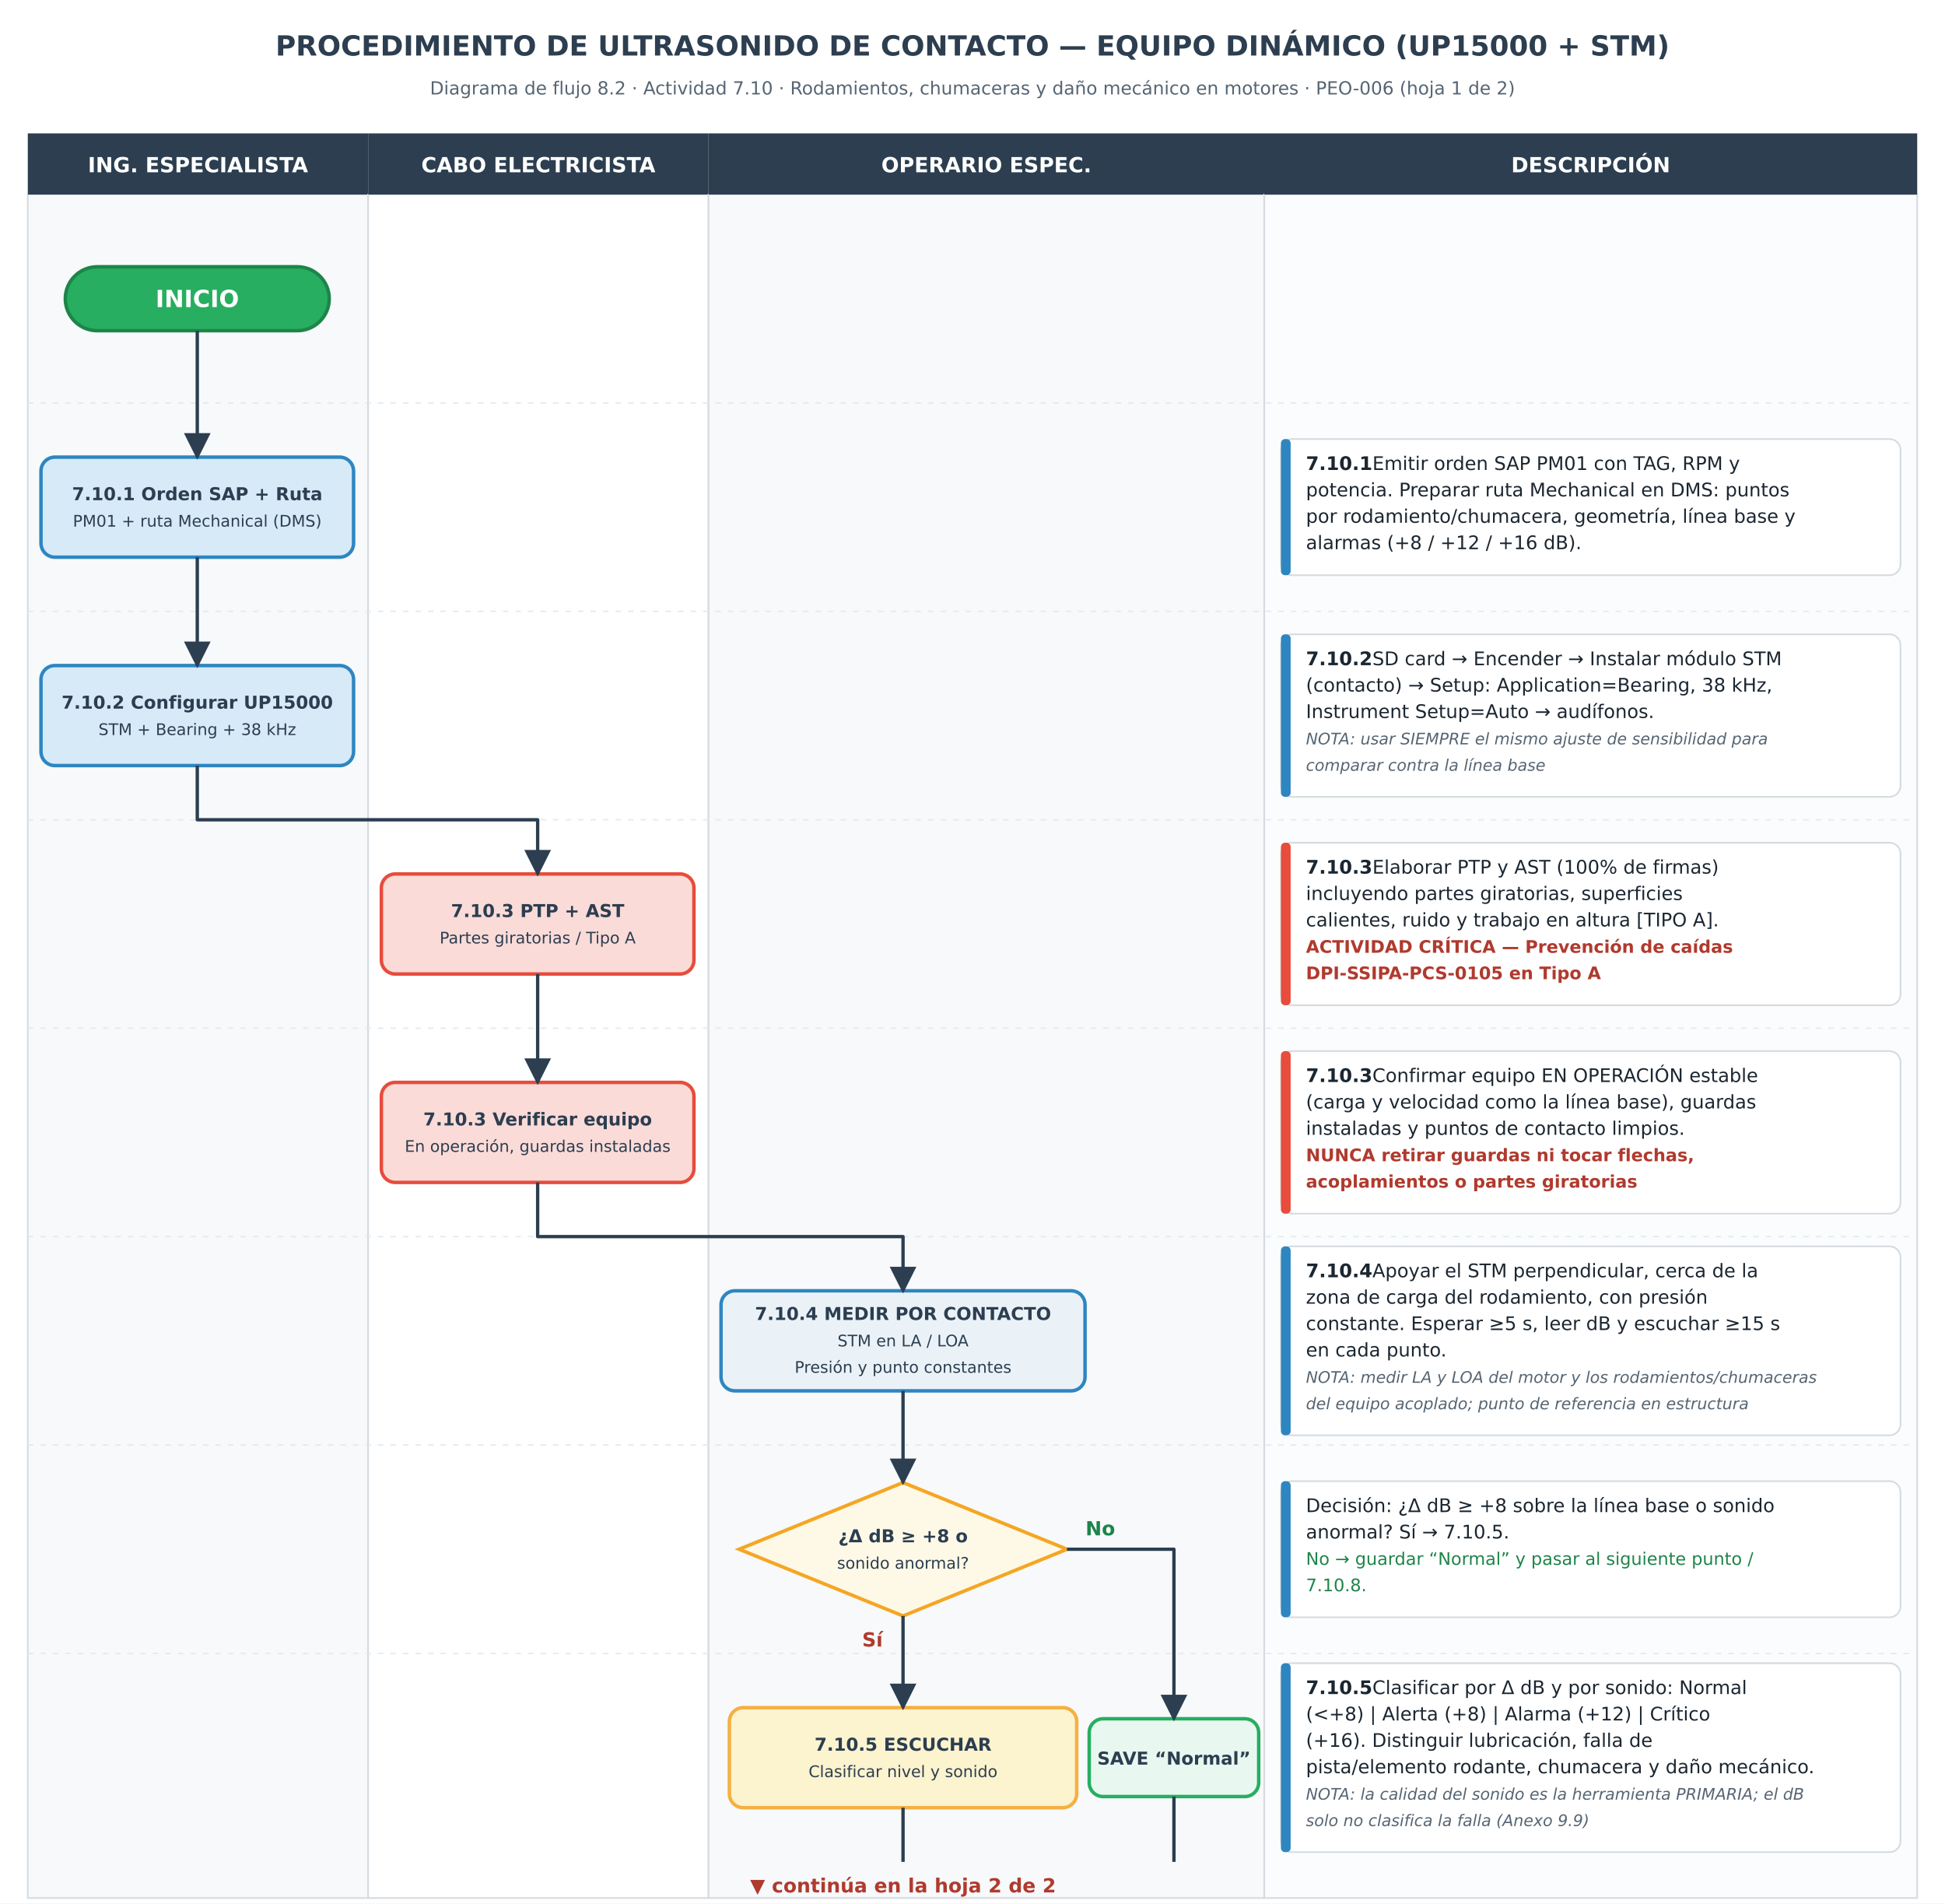
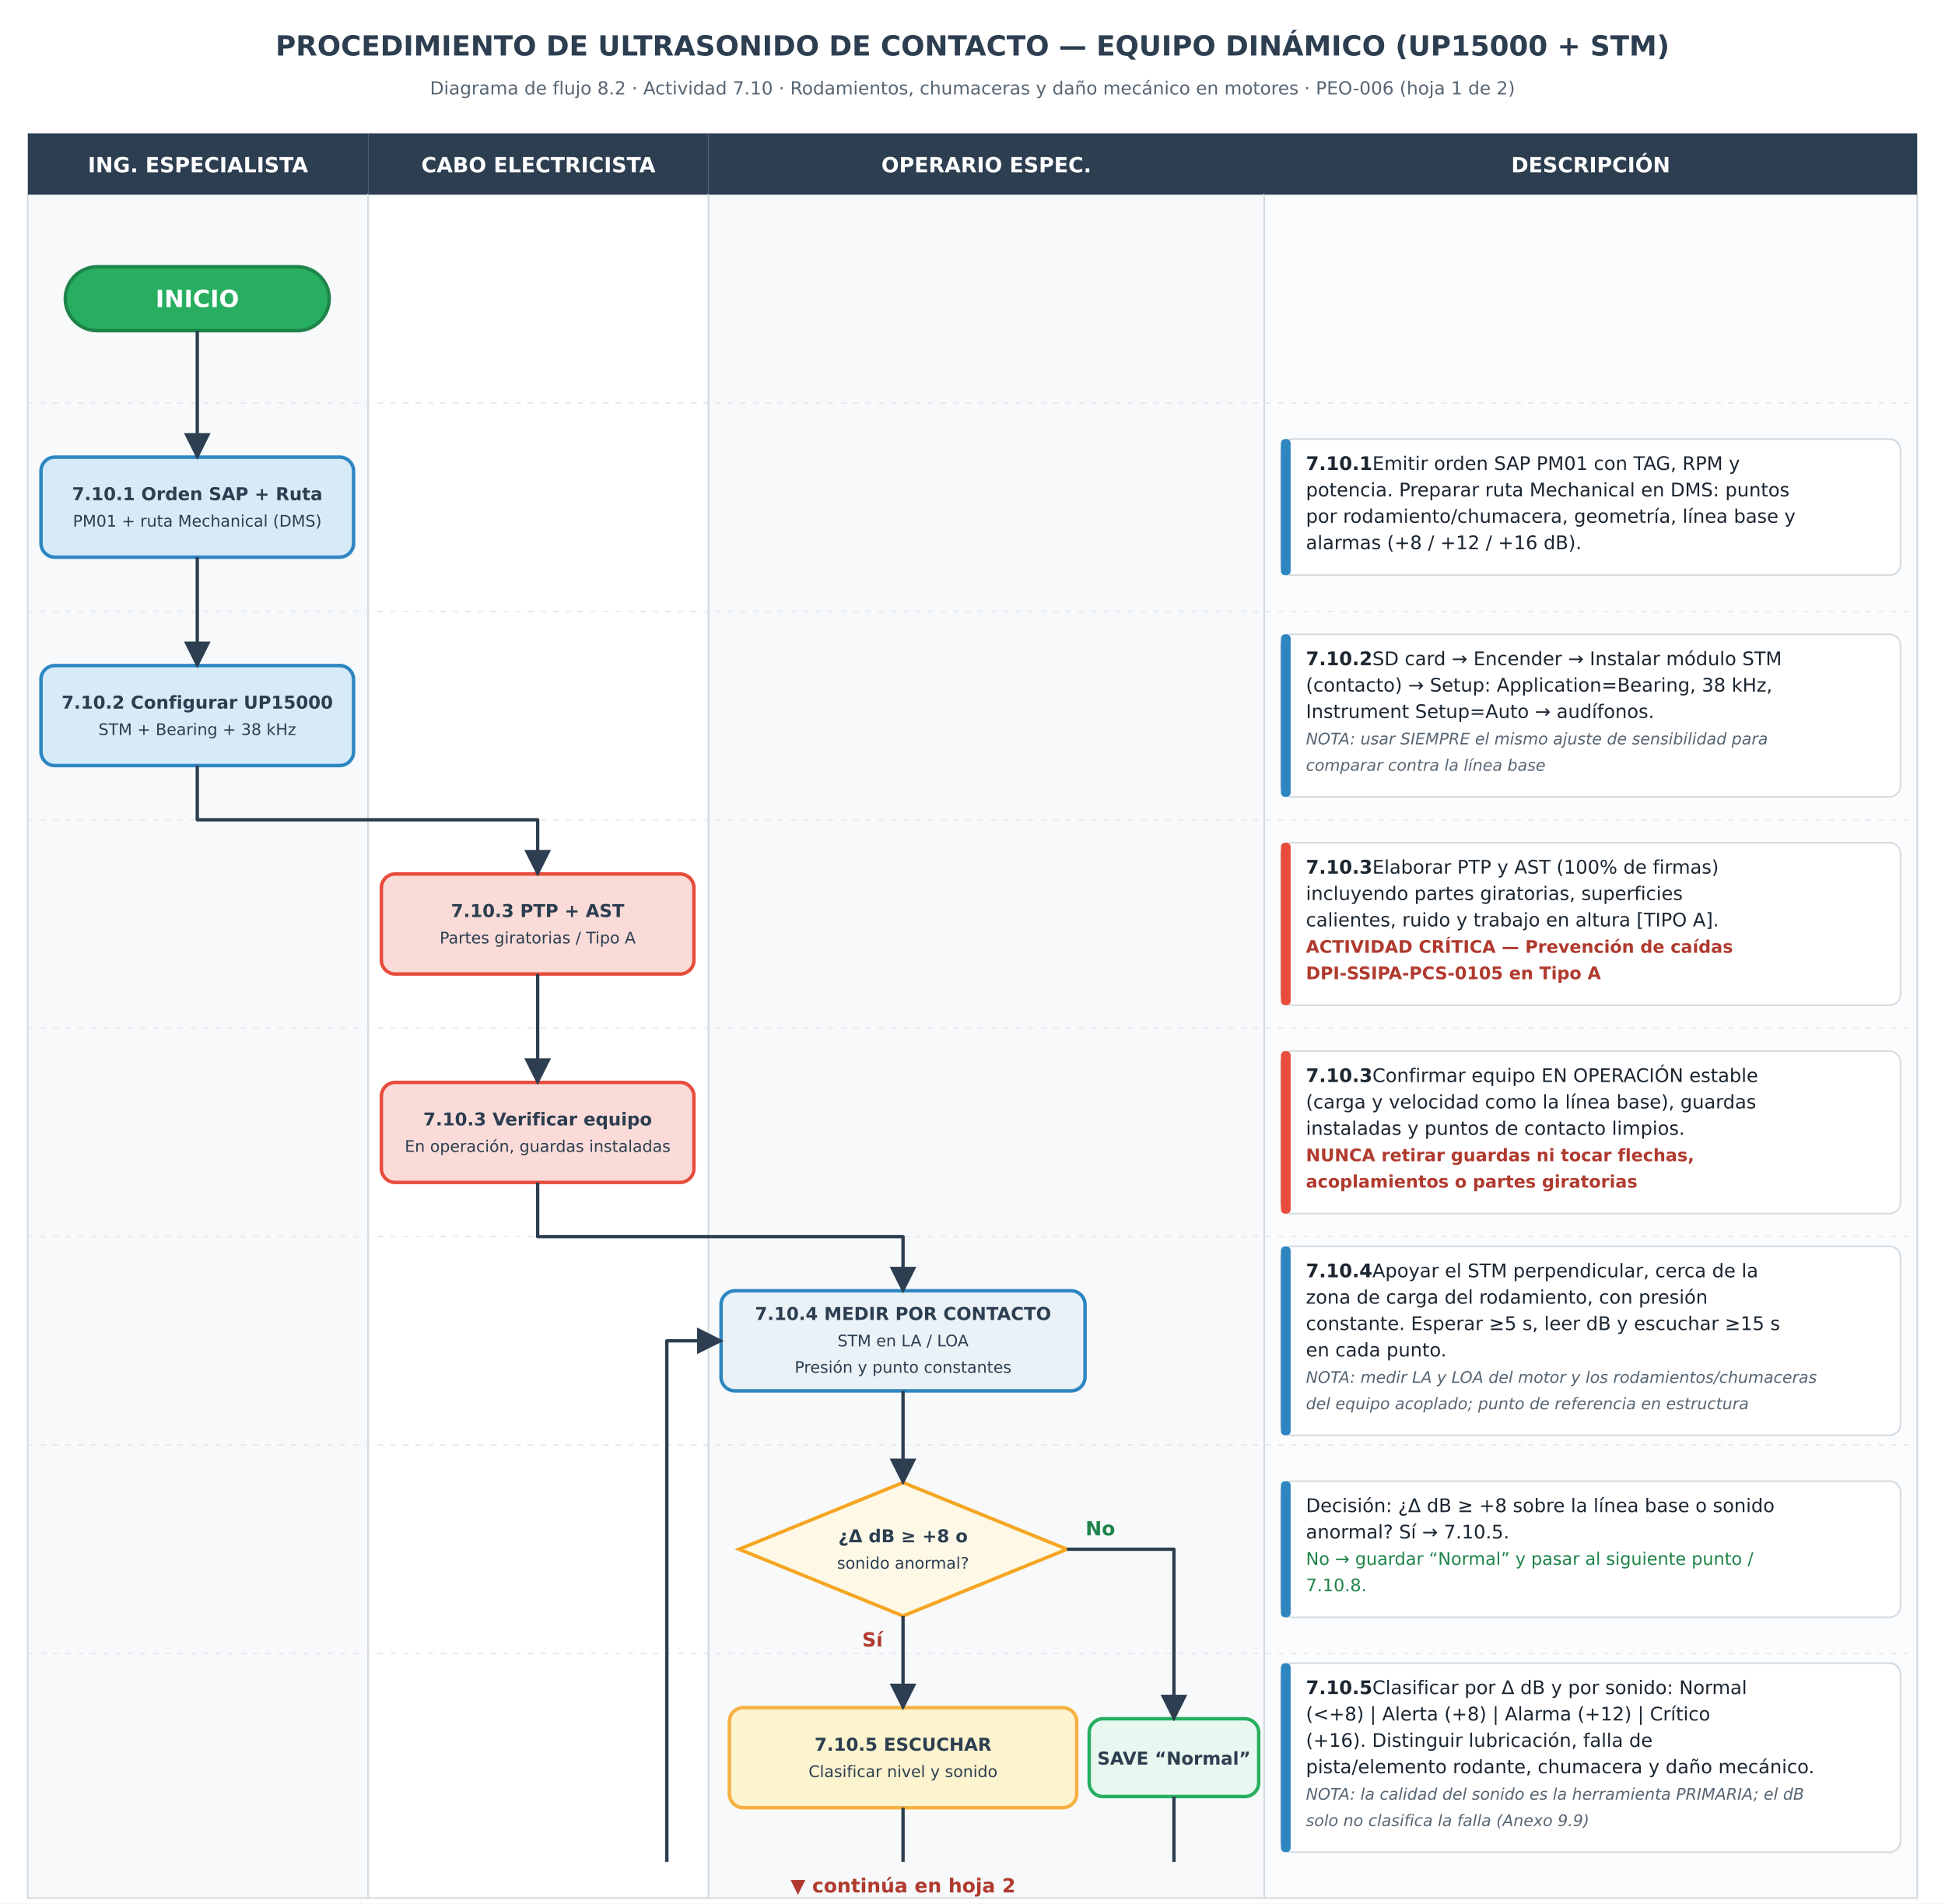
<svg xmlns="http://www.w3.org/2000/svg" width="1400" height="1370" viewBox="0 0 1400 1370" font-family="DejaVu Sans, Liberation Sans, Arial, sans-serif">
  <defs>
    <marker id="ah" viewBox="0 0 10 10" refX="9" refY="5" markerWidth="8" markerHeight="8" orient="auto-start-reverse">
      <path d="M0,0 L10,5 L0,10 z" fill="#2c3e50" />
    </marker>
    <clipPath id="cl">
      <rect x="0" y="140" width="1400" height="1200" />
    </clipPath>
  </defs>
  <rect width="1400" height="1370" fill="#ffffff" />
  <text x="700.0" y="40" font-size="20" font-weight="bold" fill="#2c3e50" text-anchor="middle">PROCEDIMIENTO DE ULTRASONIDO DE CONTACTO — EQUIPO DINÁMICO (UP15000 + STM)</text>
  <text x="700.0" y="68" font-size="13" fill="#566573" text-anchor="middle">Diagrama de flujo 8.2 · Actividad 7.10 · Rodamientos, chumaceras y daño mecánico en motores · PEO-006 (hoja 1 de 2)</text>
  <rect x="20" y="140" width="245" height="1226" fill="#f7f9fb" stroke="#d5dbe0" stroke-width="1.2" />
  <rect x="20" y="96" width="245" height="44" fill="#2c3e50" />
  <text x="142.5" y="124" font-size="15" font-weight="bold" fill="#fff" text-anchor="middle">ING. ESPECIALISTA</text>
  <rect x="265" y="140" width="245" height="1226" fill="#ffffff" stroke="#d5dbe0" stroke-width="1.2" />
  <rect x="265" y="96" width="245" height="44" fill="#2c3e50" />
  <text x="387.5" y="124" font-size="15" font-weight="bold" fill="#fff" text-anchor="middle">CABO ELECTRICISTA</text>
  <rect x="510" y="140" width="400" height="1226" fill="#f7f9fb" stroke="#d5dbe0" stroke-width="1.2" />
  <rect x="510" y="96" width="400" height="44" fill="#2c3e50" />
  <text x="710.0" y="124" font-size="15" font-weight="bold" fill="#fff" text-anchor="middle">OPERARIO ESPEC.</text>
  <rect x="910" y="140" width="470" height="1226" fill="#fbfcfd" stroke="#d5dbe0" stroke-width="1.2" />
  <rect x="910" y="96" width="470" height="44" fill="#2c3e50" />
  <text x="1145.0" y="124" font-size="15" font-weight="bold" fill="#fff" text-anchor="middle">DESCRIPCIÓN</text>
  <line x1="20" y1="290" x2="1380" y2="290" stroke="#e5e9ed" stroke-width="1" stroke-dasharray="4 5" />
  <line x1="20" y1="440" x2="1380" y2="440" stroke="#e5e9ed" stroke-width="1" stroke-dasharray="4 5" />
  <line x1="20" y1="590" x2="1380" y2="590" stroke="#e5e9ed" stroke-width="1" stroke-dasharray="4 5" />
  <line x1="20" y1="740" x2="1380" y2="740" stroke="#e5e9ed" stroke-width="1" stroke-dasharray="4 5" />
  <line x1="20" y1="890" x2="1380" y2="890" stroke="#e5e9ed" stroke-width="1" stroke-dasharray="4 5" />
  <line x1="20" y1="1040" x2="1380" y2="1040" stroke="#e5e9ed" stroke-width="1" stroke-dasharray="4 5" />
  <line x1="20" y1="1190" x2="1380" y2="1190" stroke="#e5e9ed" stroke-width="1" stroke-dasharray="4 5" />
  <g clip-path="url(#cl)">
    <g transform="translate(0,0)">
      <rect x="47.0" y="192.0" width="190" height="46" rx="23" fill="#27ae60" stroke="#1e8449" stroke-width="2.5" />
      <text x="142" y="221" font-size="17" font-weight="bold" fill="#fff" text-anchor="middle" font-style="normal">INICIO</text>
      <rect x="29.5" y="329.0" width="225" height="72" rx="10" fill="#d6eaf8" stroke="#2e86c1" stroke-width="2.5" />
      <text x="142" y="360" font-size="12.8" font-weight="bold" fill="#2c3e50" text-anchor="middle" font-style="normal">7.10.1 Orden SAP + Ruta</text>
      <text x="142" y="379" font-size="11.5" font-weight="normal" fill="#2c3e50" text-anchor="middle" font-style="normal">PM01 + ruta Mechanical (DMS)</text>
      <rect x="29.5" y="479.0" width="225" height="72" rx="10" fill="#d6eaf8" stroke="#2e86c1" stroke-width="2.5" />
      <text x="142" y="510" font-size="12.8" font-weight="bold" fill="#2c3e50" text-anchor="middle" font-style="normal">7.10.2 Configurar UP15000</text>
      <text x="142" y="529" font-size="11.5" font-weight="normal" fill="#2c3e50" text-anchor="middle" font-style="normal">STM + Bearing + 38 kHz</text>
      <rect x="274.5" y="629.0" width="225" height="72" rx="10" fill="#fadbd8" stroke="#e74c3c" stroke-width="2.5" />
      <text x="387" y="660" font-size="12.8" font-weight="bold" fill="#2c3e50" text-anchor="middle" font-style="normal">7.10.3 PTP + AST</text>
      <text x="387" y="679" font-size="11.5" font-weight="normal" fill="#2c3e50" text-anchor="middle" font-style="normal">Partes giratorias / Tipo A</text>
      <rect x="274.5" y="779.0" width="225" height="72" rx="10" fill="#fadbd8" stroke="#e74c3c" stroke-width="2.5" />
      <text x="387" y="810" font-size="12.8" font-weight="bold" fill="#2c3e50" text-anchor="middle" font-style="normal">7.10.3 Verificar equipo</text>
      <text x="387" y="829" font-size="11.5" font-weight="normal" fill="#2c3e50" text-anchor="middle" font-style="normal">En operación, guardas instaladas</text>
      <rect x="519.0" y="929.0" width="262" height="72" rx="10" fill="#eaf2f8" stroke="#2e86c1" stroke-width="2.5" />
      <text x="650" y="950" font-size="12.8" font-weight="bold" fill="#2c3e50" text-anchor="middle" font-style="normal">7.10.4 MEDIR POR CONTACTO</text>
      <text x="650" y="969" font-size="11.5" font-weight="normal" fill="#2c3e50" text-anchor="middle" font-style="normal">STM en LA / LOA</text>
      <text x="650" y="988" font-size="11.5" font-weight="normal" fill="#2c3e50" text-anchor="middle" font-style="normal">Presión y punto constantes</text>
      <polygon points="650,1067.0 768.0,1115 650,1163.0 532.0,1115" fill="#fef9e7" stroke="#f5a623" stroke-width="2.5" />
      <text x="650" y="1110" font-size="12.8" font-weight="bold" fill="#2c3e50" text-anchor="middle" font-style="normal">¿Δ dB ≥ +8 o</text>
      <text x="650" y="1129" font-size="11.5" font-weight="normal" fill="#2c3e50" text-anchor="middle" font-style="normal">sonido anormal?</text>
      <rect x="525.0" y="1229.0" width="250" height="72" rx="10" fill="#fcf3cf" stroke="#f5b041" stroke-width="2.5" />
      <text x="650" y="1260" font-size="12.8" font-weight="bold" fill="#2c3e50" text-anchor="middle" font-style="normal">7.10.5 ESCUCHAR</text>
      <text x="650" y="1279" font-size="11.5" font-weight="normal" fill="#2c3e50" text-anchor="middle" font-style="normal">Clasificar nivel y sonido</text>
      <rect x="784.0" y="1237.0" width="122" height="56" rx="10" fill="#e8f8f0" stroke="#27ae60" stroke-width="2.5" />
      <text x="845" y="1270" font-size="12.8" font-weight="bold" fill="#2c3e50" text-anchor="middle" font-style="normal">SAVE “Normal”</text>
      <rect x="525.0" y="1379.0" width="250" height="72" rx="10" fill="#fadbd8" stroke="#e74c3c" stroke-width="2.5" />
      <text x="650" y="1410" font-size="12.8" font-weight="bold" fill="#2c3e50" text-anchor="middle" font-style="normal">7.10.6 Grabar WAV + Foto</text>
      <text x="650" y="1429" font-size="11.5" font-weight="normal" fill="#2c3e50" text-anchor="middle" font-style="normal">+ Temp IR + corriente/carga</text>
      <rect x="525.0" y="1529.0" width="250" height="72" rx="10" fill="#fcf3cf" stroke="#f5b041" stroke-width="2.5" />
      <text x="650" y="1560" font-size="12.8" font-weight="bold" fill="#2c3e50" text-anchor="middle" font-style="normal">7.10.7 Lubricar (si aplica)</text>
      <text x="650" y="1579" font-size="11.5" font-weight="normal" fill="#2c3e50" text-anchor="middle" font-style="normal">Dosis pequeñas, vigilar dB</text>
-       <rect x="274.5" y="1679.0" width="225" height="72" rx="10" fill="#eaf2f8" stroke="#2e86c1" stroke-width="2.5" />
-       <text x="387" y="1710" font-size="12.8" font-weight="bold" fill="#2c3e50" text-anchor="middle" font-style="normal">7.10.8 Cierre campo</text>
-       <text x="387" y="1729" font-size="11.5" font-weight="normal" fill="#2c3e50" text-anchor="middle" font-style="normal">Remove SD, levantar área</text>
-       <rect x="29.5" y="1824.0" width="225" height="82" rx="10" fill="#d6eaf8" stroke="#2e86c1" stroke-width="2.5" />
-       <text x="142" y="1850" font-size="12.8" font-weight="bold" fill="#2c3e50" text-anchor="middle" font-style="normal">7.10.9 Análisis DMS</text>
-       <text x="142" y="1869" font-size="11.5" font-weight="normal" fill="#2c3e50" text-anchor="middle" font-style="normal">+ Spectralyzer (FFT / onda)</text>
-       <text x="142" y="1888" font-size="11.5" font-weight="normal" fill="#2c3e50" text-anchor="middle" font-style="normal">Correlación vibración / IR</text>
-       <polygon points="142,1967.0 260.0,2015 142,2063.0 24.0,2015" fill="#fef9e7" stroke="#f5a623" stroke-width="2.5" />
-       <text x="142" y="2010" font-size="12.8" font-weight="bold" fill="#2c3e50" text-anchor="middle" font-style="normal">¿Alarma o</text>
-       <text x="142" y="2029" font-size="11.5" font-weight="normal" fill="#2c3e50" text-anchor="middle" font-style="normal">Crítico (≥ +12 dB)?</text>
-       <rect x="284.5" y="1979.0" width="205" height="72" rx="10" fill="#fadbd8" stroke="#e74c3c" stroke-width="2.5" />
-       <text x="387" y="2010" font-size="12.8" font-weight="bold" fill="#2c3e50" text-anchor="middle" font-style="normal">AVISO A OPERACIÓN</text>
-       <text x="387" y="2029" font-size="11.5" font-weight="normal" fill="#2c3e50" text-anchor="middle" font-style="normal">Evaluar paro / intervención</text>
-       <rect x="29.5" y="2124.0" width="225" height="82" rx="10" fill="#fcf3cf" stroke="#f5b041" stroke-width="2.5" />
-       <text x="142" y="2150" font-size="12.8" font-weight="bold" fill="#2c3e50" text-anchor="middle" font-style="normal">7.10.10 Reporte</text>
-       <text x="142" y="2169" font-size="11.5" font-weight="normal" fill="#2c3e50" text-anchor="middle" font-style="normal">Anexo 9.8 + SAP PM01</text>
-       <text x="142" y="2188" font-size="11.5" font-weight="normal" fill="#2c3e50" text-anchor="middle" font-style="normal">→ TECO / IW21</text>
-       <rect x="47.0" y="2292.0" width="190" height="46" rx="23" fill="#e74c3c" stroke="#b03a2e" stroke-width="2.5" />
-       <text x="142" y="2321" font-size="17" font-weight="bold" fill="#fff" text-anchor="middle" font-style="normal">FIN</text>
+       <polygon points="650,1667.0 768.0,1715 650,1763.0 532.0,1715" fill="#fef9e7" stroke="#f5a623" stroke-width="2.5" />
+       <text x="650" y="1710" font-size="12.8" font-weight="bold" fill="#2c3e50" text-anchor="middle" font-style="normal">¿Más puntos</text>
+       <text x="650" y="1729" font-size="11.5" font-weight="normal" fill="#2c3e50" text-anchor="middle" font-style="normal">en la ruta?</text>
+       <rect x="274.5" y="1829.0" width="225" height="72" rx="10" fill="#eaf2f8" stroke="#2e86c1" stroke-width="2.5" />
+       <text x="387" y="1860" font-size="12.8" font-weight="bold" fill="#2c3e50" text-anchor="middle" font-style="normal">7.10.8 Cierre campo</text>
+       <text x="387" y="1879" font-size="11.5" font-weight="normal" fill="#2c3e50" text-anchor="middle" font-style="normal">Remove SD, levantar área</text>
+       <rect x="29.5" y="1974.0" width="225" height="82" rx="10" fill="#d6eaf8" stroke="#2e86c1" stroke-width="2.5" />
+       <text x="142" y="2000" font-size="12.8" font-weight="bold" fill="#2c3e50" text-anchor="middle" font-style="normal">7.10.9 Análisis DMS</text>
+       <text x="142" y="2019" font-size="11.5" font-weight="normal" fill="#2c3e50" text-anchor="middle" font-style="normal">+ Spectralyzer (FFT / onda)</text>
+       <text x="142" y="2038" font-size="11.5" font-weight="normal" fill="#2c3e50" text-anchor="middle" font-style="normal">Correlación vibración / IR</text>
+       <polygon points="142,2117.0 260.0,2165 142,2213.0 24.0,2165" fill="#fef9e7" stroke="#f5a623" stroke-width="2.5" />
+       <text x="142" y="2160" font-size="12.8" font-weight="bold" fill="#2c3e50" text-anchor="middle" font-style="normal">¿Alarma o</text>
+       <text x="142" y="2179" font-size="11.5" font-weight="normal" fill="#2c3e50" text-anchor="middle" font-style="normal">Crítico (≥ +12 dB)?</text>
+       <rect x="284.5" y="2129.0" width="205" height="72" rx="10" fill="#fadbd8" stroke="#e74c3c" stroke-width="2.5" />
+       <text x="387" y="2160" font-size="12.8" font-weight="bold" fill="#2c3e50" text-anchor="middle" font-style="normal">AVISO A OPERACIÓN</text>
+       <text x="387" y="2179" font-size="11.5" font-weight="normal" fill="#2c3e50" text-anchor="middle" font-style="normal">Evaluar paro / intervención</text>
+       <rect x="29.5" y="2274.0" width="225" height="82" rx="10" fill="#fcf3cf" stroke="#f5b041" stroke-width="2.5" />
+       <text x="142" y="2300" font-size="12.8" font-weight="bold" fill="#2c3e50" text-anchor="middle" font-style="normal">7.10.10 Reporte</text>
+       <text x="142" y="2319" font-size="11.5" font-weight="normal" fill="#2c3e50" text-anchor="middle" font-style="normal">Anexo 9.8 + SAP PM01</text>
+       <text x="142" y="2338" font-size="11.5" font-weight="normal" fill="#2c3e50" text-anchor="middle" font-style="normal">→ TECO / IW21</text>
+       <rect x="47.0" y="2442.0" width="190" height="46" rx="23" fill="#e74c3c" stroke="#b03a2e" stroke-width="2.5" />
+       <text x="142" y="2471" font-size="17" font-weight="bold" fill="#fff" text-anchor="middle" font-style="normal">FIN</text>
      <path d="M142,238.0 V329.0" fill="none" stroke="#2c3e50" stroke-width="2.4" marker-end="url(#ah)" stroke-linejoin="round" />
      <path d="M142,401.0 V479.0" fill="none" stroke="#2c3e50" stroke-width="2.4" marker-end="url(#ah)" stroke-linejoin="round" />
      <path d="M142,551.0 V590.0 H387 V629.0" fill="none" stroke="#2c3e50" stroke-width="2.4" marker-end="url(#ah)" stroke-linejoin="round" />
      <path d="M387,701.0 V779.0" fill="none" stroke="#2c3e50" stroke-width="2.4" marker-end="url(#ah)" stroke-linejoin="round" />
      <path d="M387,851.0 V890.0 H650 V929.0" fill="none" stroke="#2c3e50" stroke-width="2.4" marker-end="url(#ah)" stroke-linejoin="round" />
      <path d="M650,1001.0 V1067.0" fill="none" stroke="#2c3e50" stroke-width="2.4" marker-end="url(#ah)" stroke-linejoin="round" />
      <path d="M650,1163.0 V1229.0" fill="none" stroke="#2c3e50" stroke-width="2.4" marker-end="url(#ah)" stroke-linejoin="round" />
      <text x="628" y="1185.0" font-size="14" font-weight="bold" fill="#b03a2e" text-anchor="middle" font-style="normal">Sí</text>
      <path d="M768.0,1115 H845 V1237.0" fill="none" stroke="#2c3e50" stroke-width="2.4" marker-end="url(#ah)" stroke-linejoin="round" />
      <text x="792.0" y="1105" font-size="14" font-weight="bold" fill="#1e8449" text-anchor="middle" font-style="normal">No</text>
      <path d="M650,1301.0 V1379.0" fill="none" stroke="#2c3e50" stroke-width="2.4" marker-end="url(#ah)" stroke-linejoin="round" />
      <path d="M650,1451.0 V1529.0" fill="none" stroke="#2c3e50" stroke-width="2.4" marker-end="url(#ah)" stroke-linejoin="round" />
-       <path d="M650,1601.0 V1640.0 H387 V1679.0" fill="none" stroke="#2c3e50" stroke-width="2.4" marker-end="url(#ah)" stroke-linejoin="round" />
-       <path d="M845,1293.0 V1640.0 H650" fill="none" stroke="#2c3e50" stroke-width="2.4" stroke-linejoin="round" />
-       <path d="M387,1751.0 V1787.5 H142 V1824.0" fill="none" stroke="#2c3e50" stroke-width="2.4" marker-end="url(#ah)" stroke-linejoin="round" />
-       <path d="M142,1906.0 V1967.0" fill="none" stroke="#2c3e50" stroke-width="2.4" marker-end="url(#ah)" stroke-linejoin="round" />
-       <path d="M260.0,2015 H284.5" fill="none" stroke="#2c3e50" stroke-width="2.4" marker-end="url(#ah)" stroke-linejoin="round" />
-       <text x="274.0" y="2001" font-size="14" font-weight="bold" fill="#b03a2e" text-anchor="middle" font-style="normal">Sí</text>
-       <path d="M142,2063.0 V2124.0" fill="none" stroke="#2c3e50" stroke-width="2.4" marker-end="url(#ah)" stroke-linejoin="round" />
-       <text x="120" y="2079.0" font-size="14" font-weight="bold" fill="#1e8449" text-anchor="middle" font-style="normal">No</text>
-       <path d="M387,2051.0 V2093.5 H142" fill="none" stroke="#2c3e50" stroke-width="2.4" stroke-linejoin="round" />
-       <path d="M142,2206.0 V2292.0" fill="none" stroke="#2c3e50" stroke-width="2.4" marker-end="url(#ah)" stroke-linejoin="round" />
+       <path d="M650,1601.0 V1667.0" fill="none" stroke="#2c3e50" stroke-width="2.4" marker-end="url(#ah)" stroke-linejoin="round" />
+       <path d="M845,1293.0 V1634.0 H650" fill="none" stroke="#2c3e50" stroke-width="2.4" stroke-linejoin="round" />
+       <path d="M532.0,1715 H480 V965 H519.0" fill="none" stroke="#2c3e50" stroke-width="2.4" marker-end="url(#ah)" stroke-linejoin="round" />
+       <text x="506.0" y="1705" font-size="14" font-weight="bold" fill="#b03a2e" text-anchor="middle" font-style="normal">Sí</text>
+       <path d="M650,1763.0 V1796.0 H387 V1829.0" fill="none" stroke="#2c3e50" stroke-width="2.4" marker-end="url(#ah)" stroke-linejoin="round" />
+       <text x="674" y="1781.0" font-size="14" font-weight="bold" fill="#1e8449" text-anchor="middle" font-style="normal">No</text>
+       <path d="M387,1901.0 V1937.5 H142 V1974.0" fill="none" stroke="#2c3e50" stroke-width="2.4" marker-end="url(#ah)" stroke-linejoin="round" />
+       <path d="M142,2056.0 V2117.0" fill="none" stroke="#2c3e50" stroke-width="2.4" marker-end="url(#ah)" stroke-linejoin="round" />
+       <path d="M260.0,2165 H284.5" fill="none" stroke="#2c3e50" stroke-width="2.4" marker-end="url(#ah)" stroke-linejoin="round" />
+       <text x="274.0" y="2151" font-size="14" font-weight="bold" fill="#b03a2e" text-anchor="middle" font-style="normal">Sí</text>
+       <path d="M142,2213.0 V2274.0" fill="none" stroke="#2c3e50" stroke-width="2.4" marker-end="url(#ah)" stroke-linejoin="round" />
+       <text x="120" y="2229.0" font-size="14" font-weight="bold" fill="#1e8449" text-anchor="middle" font-style="normal">No</text>
+       <path d="M387,2201.0 V2243.5 H142" fill="none" stroke="#2c3e50" stroke-width="2.4" stroke-linejoin="round" />
+       <path d="M142,2356.0 V2442.0" fill="none" stroke="#2c3e50" stroke-width="2.4" marker-end="url(#ah)" stroke-linejoin="round" />
      <rect x="922" y="316.0" width="446" height="98" rx="8" fill="#ffffff" stroke="#d5dbe0" stroke-width="1.2" />
      <rect x="922" y="316.0" width="7" height="98" rx="3" fill="#2e86c1" />
      <text x="940" y="338.25" font-size="13.5" fill="#1b2631">
        <tspan font-weight="bold">7.10.1  </tspan>Emitir orden SAP PM01 con TAG, RPM y</text>
      <text x="940" y="357.25" font-size="13.5" font-weight="normal" fill="#1b2631" text-anchor="start" font-style="normal">potencia. Preparar ruta Mechanical en DMS: puntos</text>
      <text x="940" y="376.25" font-size="13.5" font-weight="normal" fill="#1b2631" text-anchor="start" font-style="normal">por rodamiento/chumacera, geometría, línea base y</text>
      <text x="940" y="395.25" font-size="13.5" font-weight="normal" fill="#1b2631" text-anchor="start" font-style="normal">alarmas (+8 / +12 / +16 dB).</text>
      <rect x="922" y="456.5" width="446" height="117" rx="8" fill="#ffffff" stroke="#d5dbe0" stroke-width="1.2" />
      <rect x="922" y="456.5" width="7" height="117" rx="3" fill="#2e86c1" />
      <text x="940" y="478.75" font-size="13.5" fill="#1b2631">
        <tspan font-weight="bold">7.10.2  </tspan>SD card → Encender → Instalar módulo STM</text>
      <text x="940" y="497.75" font-size="13.5" font-weight="normal" fill="#1b2631" text-anchor="start" font-style="normal">(contacto) → Setup: Application=Bearing, 38 kHz,</text>
      <text x="940" y="516.75" font-size="13.5" font-weight="normal" fill="#1b2631" text-anchor="start" font-style="normal">Instrument Setup=Auto → audífonos.</text>
      <text x="940" y="535.75" font-size="11.5" font-weight="normal" fill="#566573" text-anchor="start" font-style="italic">NOTA: usar SIEMPRE el mismo ajuste de sensibilidad para</text>
      <text x="940" y="554.75" font-size="11.5" font-weight="normal" fill="#566573" text-anchor="start" font-style="italic">comparar contra la línea base</text>
      <rect x="922" y="606.5" width="446" height="117" rx="8" fill="#ffffff" stroke="#d5dbe0" stroke-width="1.2" />
      <rect x="922" y="606.5" width="7" height="117" rx="3" fill="#e74c3c" />
      <text x="940" y="628.75" font-size="13.5" fill="#1b2631">
        <tspan font-weight="bold">7.10.3  </tspan>Elaborar PTP y AST (100% de firmas)</text>
      <text x="940" y="647.75" font-size="13.5" font-weight="normal" fill="#1b2631" text-anchor="start" font-style="normal">incluyendo partes giratorias, superficies</text>
      <text x="940" y="666.75" font-size="13.5" font-weight="normal" fill="#1b2631" text-anchor="start" font-style="normal">calientes, ruido y trabajo en altura [TIPO A].</text>
      <text x="940" y="685.75" font-size="12.5" font-weight="bold" fill="#b03a2e" text-anchor="start" font-style="normal">ACTIVIDAD CRÍTICA — Prevención de caídas</text>
      <text x="940" y="704.75" font-size="12.5" font-weight="bold" fill="#b03a2e" text-anchor="start" font-style="normal">DPI-SSIPA-PCS-0105 en Tipo A</text>
      <rect x="922" y="756.5" width="446" height="117" rx="8" fill="#ffffff" stroke="#d5dbe0" stroke-width="1.2" />
      <rect x="922" y="756.5" width="7" height="117" rx="3" fill="#e74c3c" />
      <text x="940" y="778.75" font-size="13.5" fill="#1b2631">
        <tspan font-weight="bold">7.10.3  </tspan>Confirmar equipo EN OPERACIÓN estable</text>
      <text x="940" y="797.75" font-size="13.5" font-weight="normal" fill="#1b2631" text-anchor="start" font-style="normal">(carga y velocidad como la línea base), guardas</text>
      <text x="940" y="816.75" font-size="13.5" font-weight="normal" fill="#1b2631" text-anchor="start" font-style="normal">instaladas y puntos de contacto limpios.</text>
      <text x="940" y="835.75" font-size="12.5" font-weight="bold" fill="#b03a2e" text-anchor="start" font-style="normal">NUNCA retirar guardas ni tocar flechas,</text>
      <text x="940" y="854.75" font-size="12.5" font-weight="bold" fill="#b03a2e" text-anchor="start" font-style="normal">acoplamientos o partes giratorias</text>
      <rect x="922" y="897.0" width="446" height="136" rx="8" fill="#ffffff" stroke="#d5dbe0" stroke-width="1.2" />
      <rect x="922" y="897.0" width="7" height="136" rx="3" fill="#2e86c1" />
      <text x="940" y="919.25" font-size="13.5" fill="#1b2631">
        <tspan font-weight="bold">7.10.4  </tspan>Apoyar el STM perpendicular, cerca de la</text>
      <text x="940" y="938.25" font-size="13.5" font-weight="normal" fill="#1b2631" text-anchor="start" font-style="normal">zona de carga del rodamiento, con presión</text>
      <text x="940" y="957.25" font-size="13.5" font-weight="normal" fill="#1b2631" text-anchor="start" font-style="normal">constante. Esperar ≥5 s, leer dB y escuchar ≥15 s</text>
      <text x="940" y="976.25" font-size="13.5" font-weight="normal" fill="#1b2631" text-anchor="start" font-style="normal">en cada punto.</text>
      <text x="940" y="995.25" font-size="11.5" font-weight="normal" fill="#566573" text-anchor="start" font-style="italic">NOTA: medir LA y LOA del motor y los rodamientos/chumaceras</text>
      <text x="940" y="1014.25" font-size="11.5" font-weight="normal" fill="#566573" text-anchor="start" font-style="italic">del equipo acoplado; punto de referencia en estructura</text>
      <rect x="922" y="1066.0" width="446" height="98" rx="8" fill="#ffffff" stroke="#d5dbe0" stroke-width="1.2" />
      <rect x="922" y="1066.0" width="7" height="98" rx="3" fill="#2e86c1" />
      <text x="940" y="1088.25" font-size="13.5" font-weight="normal" fill="#1b2631" text-anchor="start" font-style="normal">Decisión: ¿Δ dB ≥ +8 sobre la línea base o sonido</text>
      <text x="940" y="1107.25" font-size="13.5" font-weight="normal" fill="#1b2631" text-anchor="start" font-style="normal">anormal? Sí → 7.10.5.</text>
      <text x="940" y="1126.25" font-size="12.5" font-weight="normal" fill="#1e8449" text-anchor="start" font-style="normal">No → guardar “Normal” y pasar al siguiente punto /</text>
      <text x="940" y="1145.25" font-size="12.5" font-weight="normal" fill="#1e8449" text-anchor="start" font-style="normal">7.10.8.</text>
      <rect x="922" y="1197.0" width="446" height="136" rx="8" fill="#ffffff" stroke="#d5dbe0" stroke-width="1.2" />
      <rect x="922" y="1197.0" width="7" height="136" rx="3" fill="#2e86c1" />
      <text x="940" y="1219.25" font-size="13.5" fill="#1b2631">
        <tspan font-weight="bold">7.10.5  </tspan>Clasificar por Δ dB y por sonido: Normal</text>
      <text x="940" y="1238.25" font-size="13.5" font-weight="normal" fill="#1b2631" text-anchor="start" font-style="normal">(&lt;+8) | Alerta (+8) | Alarma (+12) | Crítico</text>
      <text x="940" y="1257.25" font-size="13.5" font-weight="normal" fill="#1b2631" text-anchor="start" font-style="normal">(+16). Distinguir lubricación, falla de</text>
      <text x="940" y="1276.25" font-size="13.5" font-weight="normal" fill="#1b2631" text-anchor="start" font-style="normal">pista/elemento rodante, chumacera y daño mecánico.</text>
      <text x="940" y="1295.25" font-size="11.5" font-weight="normal" fill="#566573" text-anchor="start" font-style="italic">NOTA: la calidad del sonido es la herramienta PRIMARIA; el dB</text>
      <text x="940" y="1314.25" font-size="11.5" font-weight="normal" fill="#566573" text-anchor="start" font-style="italic">solo no clasifica la falla (Anexo 9.9)</text>
      <rect x="922" y="1375.5" width="446" height="79" rx="8" fill="#ffffff" stroke="#d5dbe0" stroke-width="1.2" />
      <rect x="922" y="1375.5" width="7" height="79" rx="3" fill="#2e86c1" />
      <text x="940" y="1397.75" font-size="13.5" fill="#1b2631">
        <tspan font-weight="bold">7.10.6  </tspan>FFT → Record (≥30 s) → Confirmar WAV. Foto</text>
      <text x="940" y="1416.75" font-size="13.5" font-weight="normal" fill="#1b2631" text-anchor="start" font-style="normal">del punto y de la placa. Temperatura IR, RPM,</text>
      <text x="940" y="1435.75" font-size="13.5" font-weight="normal" fill="#1b2631" text-anchor="start" font-style="normal">corriente y carga del motor para correlación.</text>
      <rect x="922" y="1497.0" width="446" height="136" rx="8" fill="#ffffff" stroke="#d5dbe0" stroke-width="1.2" />
      <rect x="922" y="1497.0" width="7" height="136" rx="3" fill="#2e86c1" />
      <text x="940" y="1519.25" font-size="13.5" fill="#1b2631">
        <tspan font-weight="bold">7.10.7  </tspan>Solo si el programa de lubricación lo</text>
      <text x="940" y="1538.25" font-size="13.5" font-weight="normal" fill="#1b2631" text-anchor="start" font-style="normal">autoriza: engrasar en dosis pequeñas vigilando dB;</text>
      <text x="940" y="1557.25" font-size="13.5" font-weight="normal" fill="#1b2631" text-anchor="start" font-style="normal">detener al volver cerca de la línea base. NO</text>
      <text x="940" y="1576.25" font-size="13.5" font-weight="normal" fill="#1b2631" text-anchor="start" font-style="normal">sobrelubricar.</text>
      <text x="940" y="1595.25" font-size="12.5" font-weight="normal" fill="#1e8449" text-anchor="start" font-style="normal">Si el dB no baja o aparecen clics/crepitar: no es</text>
      <text x="940" y="1614.25" font-size="12.5" font-weight="normal" fill="#1e8449" text-anchor="start" font-style="normal">falta de grasa → Alarma/Crítico.</text>
      <rect x="922" y="1675.5" width="446" height="79" rx="8" fill="#ffffff" stroke="#d5dbe0" stroke-width="1.2" />
      <rect x="922" y="1675.5" width="7" height="79" rx="3" fill="#2e86c1" />
-       <text x="940" y="1697.75" font-size="13.5" fill="#1b2631">
+       <text x="940" y="1697.75" font-size="13.5" font-weight="normal" fill="#1b2631" text-anchor="start" font-style="normal">Decisión: ¿quedan puntos de la ruta por medir? Sí</text>
+       <text x="940" y="1716.75" font-size="13.5" font-weight="normal" fill="#1b2631" text-anchor="start" font-style="normal">→ regresar a 7.10.4 con el siguiente punto.</text>
+       <text x="940" y="1735.75" font-size="12.5" font-weight="normal" fill="#1e8449" text-anchor="start" font-style="normal">No → 7.10.8 Cierre en campo.</text>
+       <rect x="922" y="1825.5" width="446" height="79" rx="8" fill="#ffffff" stroke="#d5dbe0" stroke-width="1.2" />
+       <rect x="922" y="1825.5" width="7" height="79" rx="3" fill="#2e86c1" />
+       <text x="940" y="1847.75" font-size="13.5" fill="#1b2631">
        <tspan font-weight="bold">7.10.8  </tspan>Verificar registros, HOME → Remove SD,</text>
-       <text x="940" y="1716.75" font-size="13.5" font-weight="normal" fill="#1b2631" text-anchor="start" font-style="normal">limpiar STM y levantar el área. Informar de</text>
-       <text x="940" y="1735.75" font-size="13.5" font-weight="normal" fill="#1b2631" text-anchor="start" font-style="normal">inmediato hallazgos Alarma o Crítico.</text>
-       <rect x="922" y="1806.5" width="446" height="117" rx="8" fill="#ffffff" stroke="#d5dbe0" stroke-width="1.2" />
-       <rect x="922" y="1806.5" width="7" height="117" rx="3" fill="#2e86c1" />
-       <text x="940" y="1828.75" font-size="13.5" fill="#1b2631">
+       <text x="940" y="1866.75" font-size="13.5" font-weight="normal" fill="#1b2631" text-anchor="start" font-style="normal">limpiar STM y levantar el área. Informar de</text>
+       <text x="940" y="1885.75" font-size="13.5" font-weight="normal" fill="#1b2631" text-anchor="start" font-style="normal">inmediato hallazgos Alarma o Crítico.</text>
+       <rect x="922" y="1956.5" width="446" height="117" rx="8" fill="#ffffff" stroke="#d5dbe0" stroke-width="1.2" />
+       <rect x="922" y="1956.5" width="7" height="117" rx="3" fill="#2e86c1" />
+       <text x="940" y="1978.75" font-size="13.5" fill="#1b2631">
        <tspan font-weight="bold">7.10.9  </tspan>Descargar datos. Tendencia dB vs línea</text>
-       <text x="940" y="1847.75" font-size="13.5" font-weight="normal" fill="#1b2631" text-anchor="start" font-style="normal">base. Time Waveform (impactos, factor de cresta) y</text>
-       <text x="940" y="1866.75" font-size="13.5" font-weight="normal" fill="#1b2631" text-anchor="start" font-style="normal">FFT (BPFO, BPFI, BSF, FTF y múltiplos de 1× RPM).</text>
-       <text x="940" y="1885.75" font-size="13.5" font-weight="normal" fill="#1b2631" text-anchor="start" font-style="normal">Correlacionar con vibración, IR, MCSA y aceite.</text>
-       <text x="940" y="1904.75" font-size="11.5" font-weight="normal" fill="#566573" text-anchor="start" font-style="italic">NOTA: comparar LA vs LOA y contra equipos idénticos</text>
-       <rect x="922" y="1956.5" width="446" height="117" rx="8" fill="#ffffff" stroke="#d5dbe0" stroke-width="1.2" />
-       <rect x="922" y="1956.5" width="7" height="117" rx="3" fill="#e74c3c" />
-       <text x="940" y="1978.75" font-size="13.5" font-weight="normal" fill="#1b2631" text-anchor="start" font-style="normal">Alarma (+12 dB) o Crítico (+16 dB): notificar</text>
-       <text x="940" y="1997.75" font-size="13.5" font-weight="normal" fill="#1b2631" text-anchor="start" font-style="normal">operación y evaluar intervención / paro. Aviso SAP</text>
-       <text x="940" y="2016.75" font-size="13.5" font-weight="normal" fill="#1b2631" text-anchor="start" font-style="normal">IW21 prioridad 2 (Alarma) o 1 (Crítico).</text>
-       <text x="940" y="2035.75" font-size="12.5" font-weight="bold" fill="#b03a2e" text-anchor="start" font-style="normal">Sí → AVISO A OPERACIÓN y luego 7.10.10  |</text>
-       <text x="940" y="2054.75" font-size="12.5" font-weight="bold" fill="#b03a2e" text-anchor="start" font-style="normal">No → 7.10.10 directo</text>
-       <rect x="922" y="2125.5" width="446" height="79" rx="8" fill="#ffffff" stroke="#d5dbe0" stroke-width="1.2" />
-       <rect x="922" y="2125.5" width="7" height="79" rx="3" fill="#2e86c1" />
-       <text x="940" y="2147.75" font-size="13.5" fill="#1b2631">
+       <text x="940" y="1997.75" font-size="13.5" font-weight="normal" fill="#1b2631" text-anchor="start" font-style="normal">base. Time Waveform (impactos, factor de cresta) y</text>
+       <text x="940" y="2016.75" font-size="13.5" font-weight="normal" fill="#1b2631" text-anchor="start" font-style="normal">FFT (BPFO, BPFI, BSF, FTF y múltiplos de 1× RPM).</text>
+       <text x="940" y="2035.75" font-size="13.5" font-weight="normal" fill="#1b2631" text-anchor="start" font-style="normal">Correlacionar con vibración, IR, MCSA y aceite.</text>
+       <text x="940" y="2054.75" font-size="11.5" font-weight="normal" fill="#566573" text-anchor="start" font-style="italic">NOTA: comparar LA vs LOA y contra equipos idénticos</text>
+       <rect x="922" y="2106.5" width="446" height="117" rx="8" fill="#ffffff" stroke="#d5dbe0" stroke-width="1.2" />
+       <rect x="922" y="2106.5" width="7" height="117" rx="3" fill="#e74c3c" />
+       <text x="940" y="2128.75" font-size="13.5" font-weight="normal" fill="#1b2631" text-anchor="start" font-style="normal">Alarma (+12 dB) o Crítico (+16 dB): notificar</text>
+       <text x="940" y="2147.75" font-size="13.5" font-weight="normal" fill="#1b2631" text-anchor="start" font-style="normal">operación y evaluar intervención / paro. Aviso SAP</text>
+       <text x="940" y="2166.75" font-size="13.5" font-weight="normal" fill="#1b2631" text-anchor="start" font-style="normal">IW21 prioridad 2 (Alarma) o 1 (Crítico).</text>
+       <text x="940" y="2185.75" font-size="12.5" font-weight="bold" fill="#b03a2e" text-anchor="start" font-style="normal">Sí → AVISO A OPERACIÓN y luego 7.10.10  |</text>
+       <text x="940" y="2204.75" font-size="12.5" font-weight="bold" fill="#b03a2e" text-anchor="start" font-style="normal">No → 7.10.10 directo</text>
+       <rect x="922" y="2275.5" width="446" height="79" rx="8" fill="#ffffff" stroke="#d5dbe0" stroke-width="1.2" />
+       <rect x="922" y="2275.5" width="7" height="79" rx="3" fill="#2e86c1" />
+       <text x="940" y="2297.75" font-size="13.5" fill="#1b2631">
        <tspan font-weight="bold">7.10.10  </tspan>Reporte conforme Anexo 9.8. Registrar en</text>
-       <text x="940" y="2166.75" font-size="13.5" font-weight="normal" fill="#1b2631" text-anchor="start" font-style="normal">SAP PM01 → TECO. Actualizar línea base si hubo</text>
-       <text x="940" y="2185.75" font-size="13.5" font-weight="normal" fill="#1b2631" text-anchor="start" font-style="normal">cambio de rodamiento o intervención.</text>
+       <text x="940" y="2316.75" font-size="13.5" font-weight="normal" fill="#1b2631" text-anchor="start" font-style="normal">SAP PM01 → TECO. Actualizar línea base si hubo</text>
+       <text x="940" y="2335.75" font-size="13.5" font-weight="normal" fill="#1b2631" text-anchor="start" font-style="normal">cambio de rodamiento o intervención.</text>
    </g>
  </g>
-   <text x="650" y="1362" font-size="14" font-weight="bold" fill="#b03a2e" text-anchor="middle">▼ continúa en la hoja 2 de 2</text>
+   <text x="650" y="1362" font-size="14" font-weight="bold" fill="#b03a2e" text-anchor="middle">▼ continúa en hoja 2</text>
</svg>
